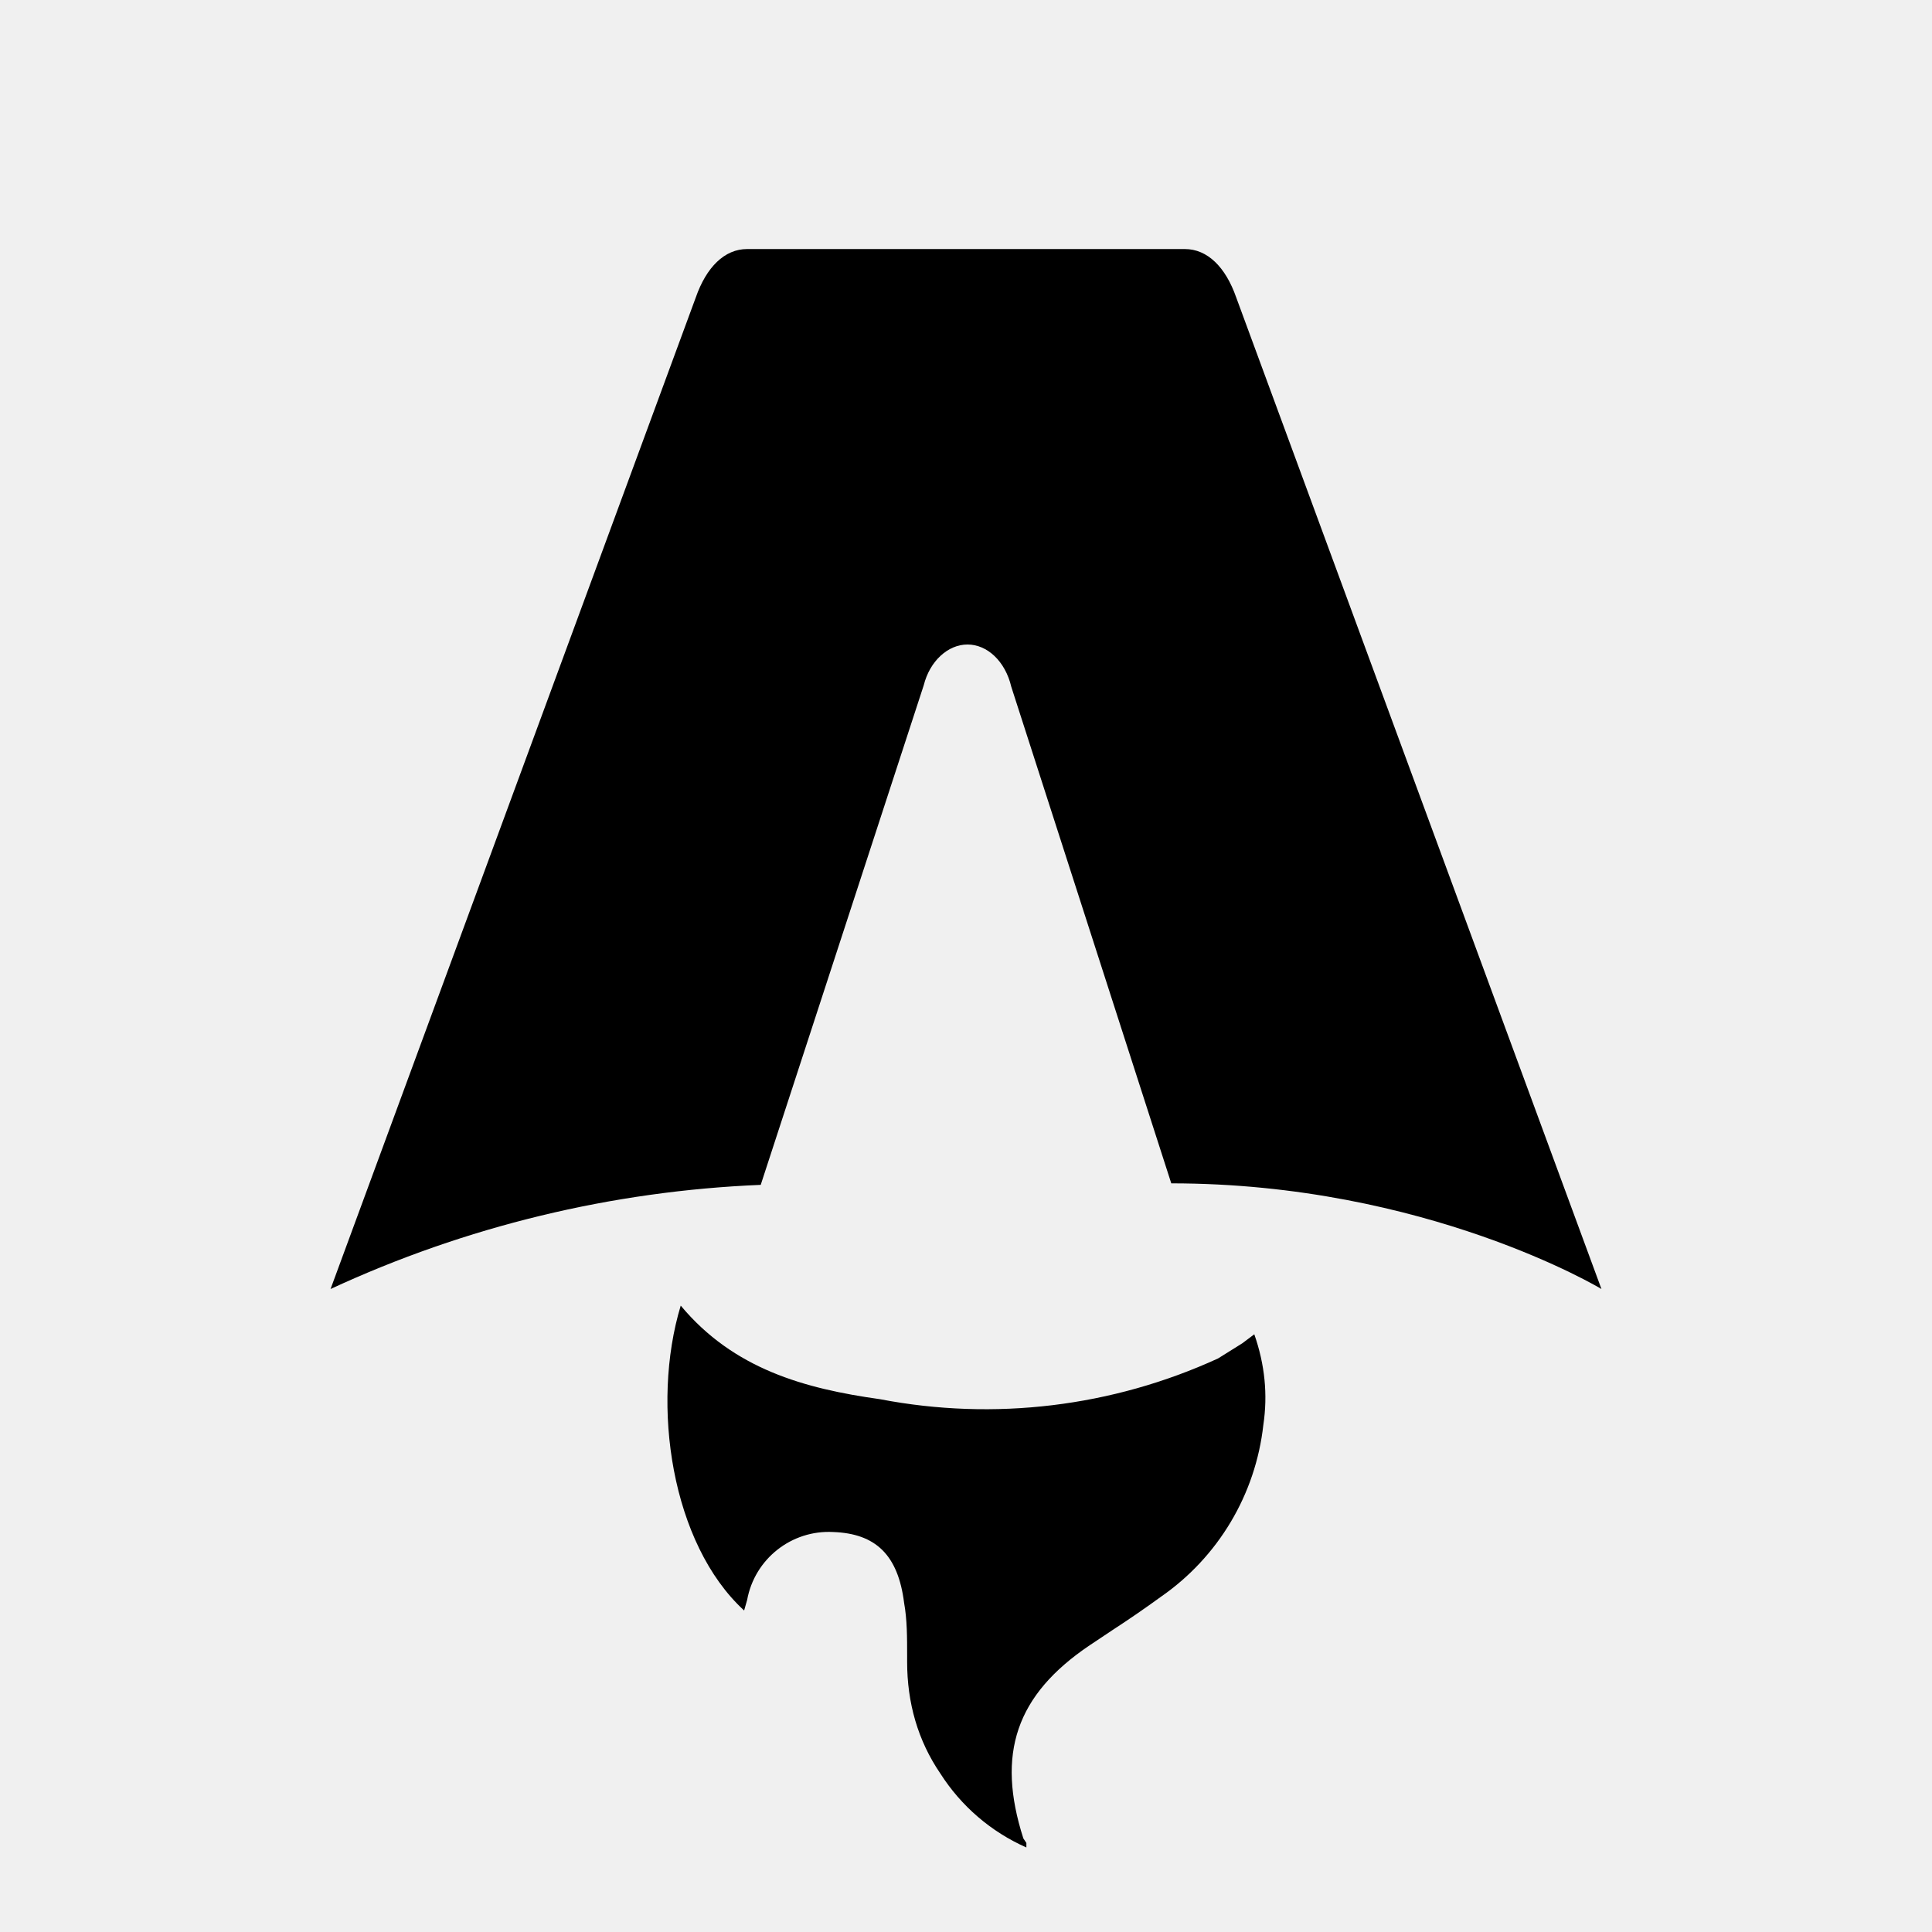
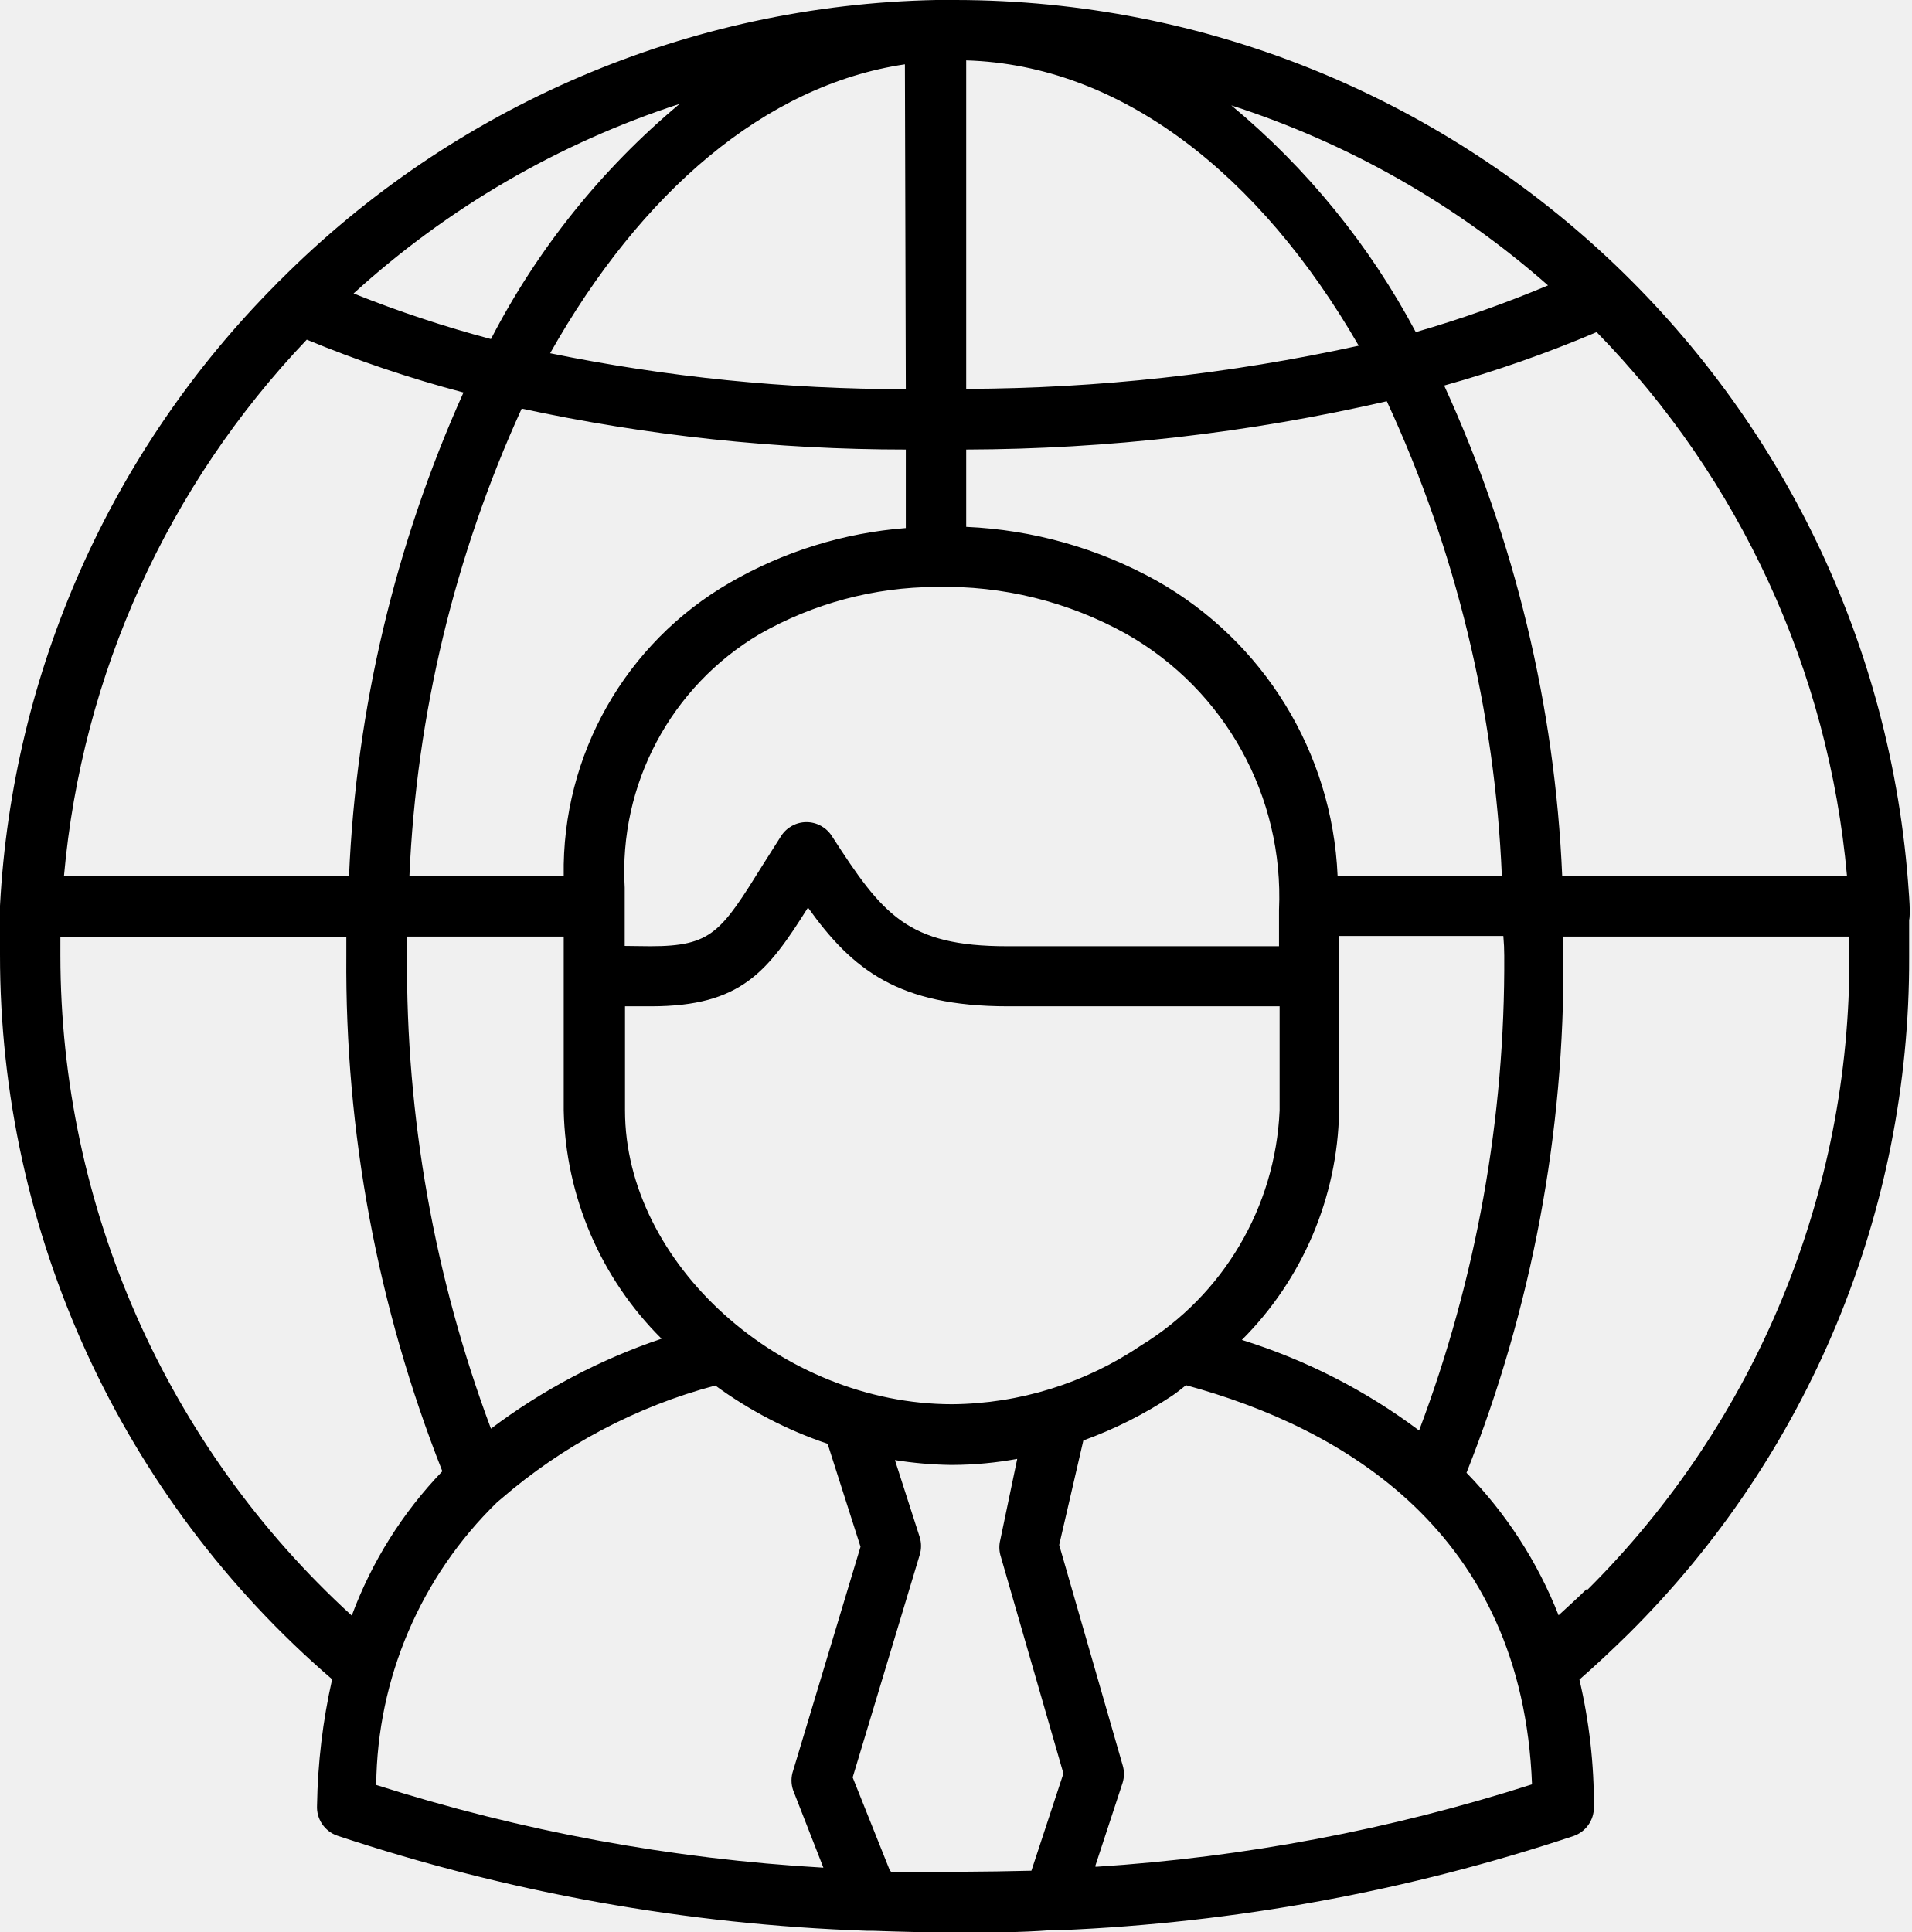
- <svg xmlns="http://www.w3.org/2000/svg" fill="none" viewBox="0 0 128 128">
-   <path d="M50.4 78.5a75.1 75.1 0 0 0-28.5 6.9l24.2-65.7c.7-2 1.9-3.2 3.4-3.2h29c1.5 0 2.7 1.2 3.4 3.2l24.2 65.7s-11.6-7-28.5-7L67 45.5c-.4-1.7-1.6-2.8-2.9-2.8-1.3 0-2.5 1.1-2.9 2.7L50.4 78.5Zm-1.1 28.2Zm-4.2-20.2c-2 6.6-.6 15.8 4.2 20.2a17.5 17.5 0 0 1 .2-.7 5.5 5.5 0 0 1 5.7-4.5c2.8.1 4.3 1.5 4.7 4.7.2 1.1.2 2.3.2 3.5v.4c0 2.7.7 5.2 2.2 7.4a13 13 0 0 0 5.7 4.9v-.3l-.2-.3c-1.8-5.6-.5-9.5 4.4-12.8l1.5-1a73 73 0 0 0 3.2-2.2 16 16 0 0 0 6.8-11.4c.3-2 .1-4-.6-6l-.8.6-1.6 1a37 37 0 0 1-22.4 2.7c-5-.7-9.7-2-13.2-6.2Z" />
-   <style>
-         path { fill: #000; }
-         @media (prefers-color-scheme: dark) {
-             path { fill: #FFF; }
-         }
-     </style>
+ <svg xmlns="http://www.w3.org/2000/svg" viewBox="0 0 63.3 63.99">
+   <g id="Layer_2" data-name="Layer 2">
+     <g id="world_employee" data-name="world employee">
+       <path d="M63.22,29.57A31.68,31.68,0,0,0,31.65,0L31,0h0A31.55,31.55,0,0,0,9.27,9.29a1,1,0,0,0-.14.14A31.55,31.55,0,0,0,0,30H0q0,.81,0,1.62a31.64,31.64,0,0,0,11,24l0,0a20.48,20.48,0,0,0-.5,4.18,1,1,0,0,0,.67,1,62.35,62.35,0,0,0,17.53,3.15l.14,0h.05q1.38.05,2.76.06c1.05,0,2.11,0,3.16-.08l.1,0a1,1,0,0,0,.21,0,62.09,62.09,0,0,0,17-3.12,1,1,0,0,0,.67-.95,18.12,18.12,0,0,0-.48-4.23l0,0c.55-.48,1.1-1,1.62-1.51a31.43,31.43,0,0,0,9.3-22.41c0-.42,0-.83,0-1.24C63.28,30.28,63.22,29.57,63.22,29.57Zm-2-.55H51.74a43.46,43.46,0,0,0-3.91-16.25A41.23,41.23,0,0,0,52.88,11,29.55,29.55,0,0,1,61.17,29ZM49.82,31.65A43.84,43.84,0,0,1,47,47.38a19.4,19.4,0,0,0-5.87-3,11,11,0,0,0,3.22-7.56V31h5.44C49.81,31.23,49.82,31.44,49.82,31.65ZM31.54,46.51c-5.67,0-10.84-4.67-10.84-9.73V33.33h.86c3,0,3.87-1.16,5.2-3.27,1.47,2.06,3,3.27,6.62,3.27h9v3.45a9.62,9.62,0,0,1-4.6,7.79A11.33,11.33,0,0,1,31.54,46.51Zm-15.28.81a43.88,43.88,0,0,1-2.78-15.68c0-.21,0-.41,0-.62h5.19l0,1.33v4.43a11,11,0,0,0,3.24,7.56A20.06,20.06,0,0,0,16.26,47.32ZM10.16,11.25A40.76,40.76,0,0,0,15.35,13a43.61,43.61,0,0,0-3.79,16H2.12A29.54,29.54,0,0,1,10.16,11.25ZM20.69,31.33l0-1.93A9.14,9.14,0,0,1,25.16,21,11.89,11.89,0,0,1,31,19.44H31A12.37,12.37,0,0,1,37.31,21a10,10,0,0,1,5.05,9.14v1.2h-9c-3.32,0-4.13-1.05-5.81-3.65a1,1,0,0,0-.84-.46h0a1,1,0,0,0-.84.46l-.59.93c-1.4,2.25-1.7,2.72-3.74,2.72ZM30,12.89A58.71,58.71,0,0,1,18.22,11.7c3-5.32,7.11-8.88,11.75-9.57ZM32,2c5.11.15,9.71,3.75,13,9.45a61.66,61.66,0,0,1-13,1.43ZM16.26,11.23a39.25,39.25,0,0,1-4.55-1.51,29.66,29.66,0,0,1,10.8-6.28A25.26,25.26,0,0,0,16.26,11.23Zm1,2.3A60.41,60.41,0,0,0,30,14.89v2.6a13.73,13.73,0,0,0-5.83,1.81A11,11,0,0,0,18.67,29H13.56A41.67,41.67,0,0,1,17.28,13.53ZM44.3,29a11.8,11.8,0,0,0-6-9.77A14.26,14.26,0,0,0,32,17.45V14.89a63.06,63.06,0,0,0,13.93-1.6A41.5,41.5,0,0,1,49.74,29Zm7-19.56A40.19,40.19,0,0,1,46.89,11a25.06,25.06,0,0,0-6.11-7.51A29.65,29.65,0,0,1,51.29,9.47ZM2,31.65c0-.21,0-.41,0-.62h9.47c0,.21,0,.41,0,.62a45.51,45.51,0,0,0,3.18,17.08,13.82,13.82,0,0,0-3,4.78A29.63,29.63,0,0,1,2,31.65Zm14.47,18.1.12-.1a17.88,17.88,0,0,1,7.1-3.76,13.7,13.7,0,0,0,3.72,1.93l1.09,3.41-2.23,7.41a1,1,0,0,0,0,.66l1,2.56a60.14,60.14,0,0,1-14.81-2.74A13.23,13.23,0,0,1,16.47,49.75Zm13,12.2-1.23-3.08,2.22-7.37a1,1,0,0,0,0-.59l-.82-2.55a12.92,12.92,0,0,0,1.84.16h.08a12.12,12.12,0,0,0,2.13-.2L33.13,51a1,1,0,0,0,0,.5l2.09,7.24-1.06,3.22C32.62,62,31.07,62,29.52,62Zm6.8-.13.91-2.77a1,1,0,0,0,0-.59l-2.1-7.29.8-3.46a13.85,13.85,0,0,0,2.94-1.48c.16-.11.31-.23.46-.35,5.19,1.41,11.14,4.85,11.46,13.22A59.93,59.93,0,0,1,36.31,61.83Zm16.27-9.18c-.3.3-.61.57-.92.86a14.2,14.2,0,0,0-3.05-4.72,45.5,45.5,0,0,0,3.21-17.14c0-.21,0-.41,0-.62h9.47c0,.21,0,.41,0,.62A29.45,29.45,0,0,1,52.58,52.65Z" />
+     </g>
+   </g>
</svg>
